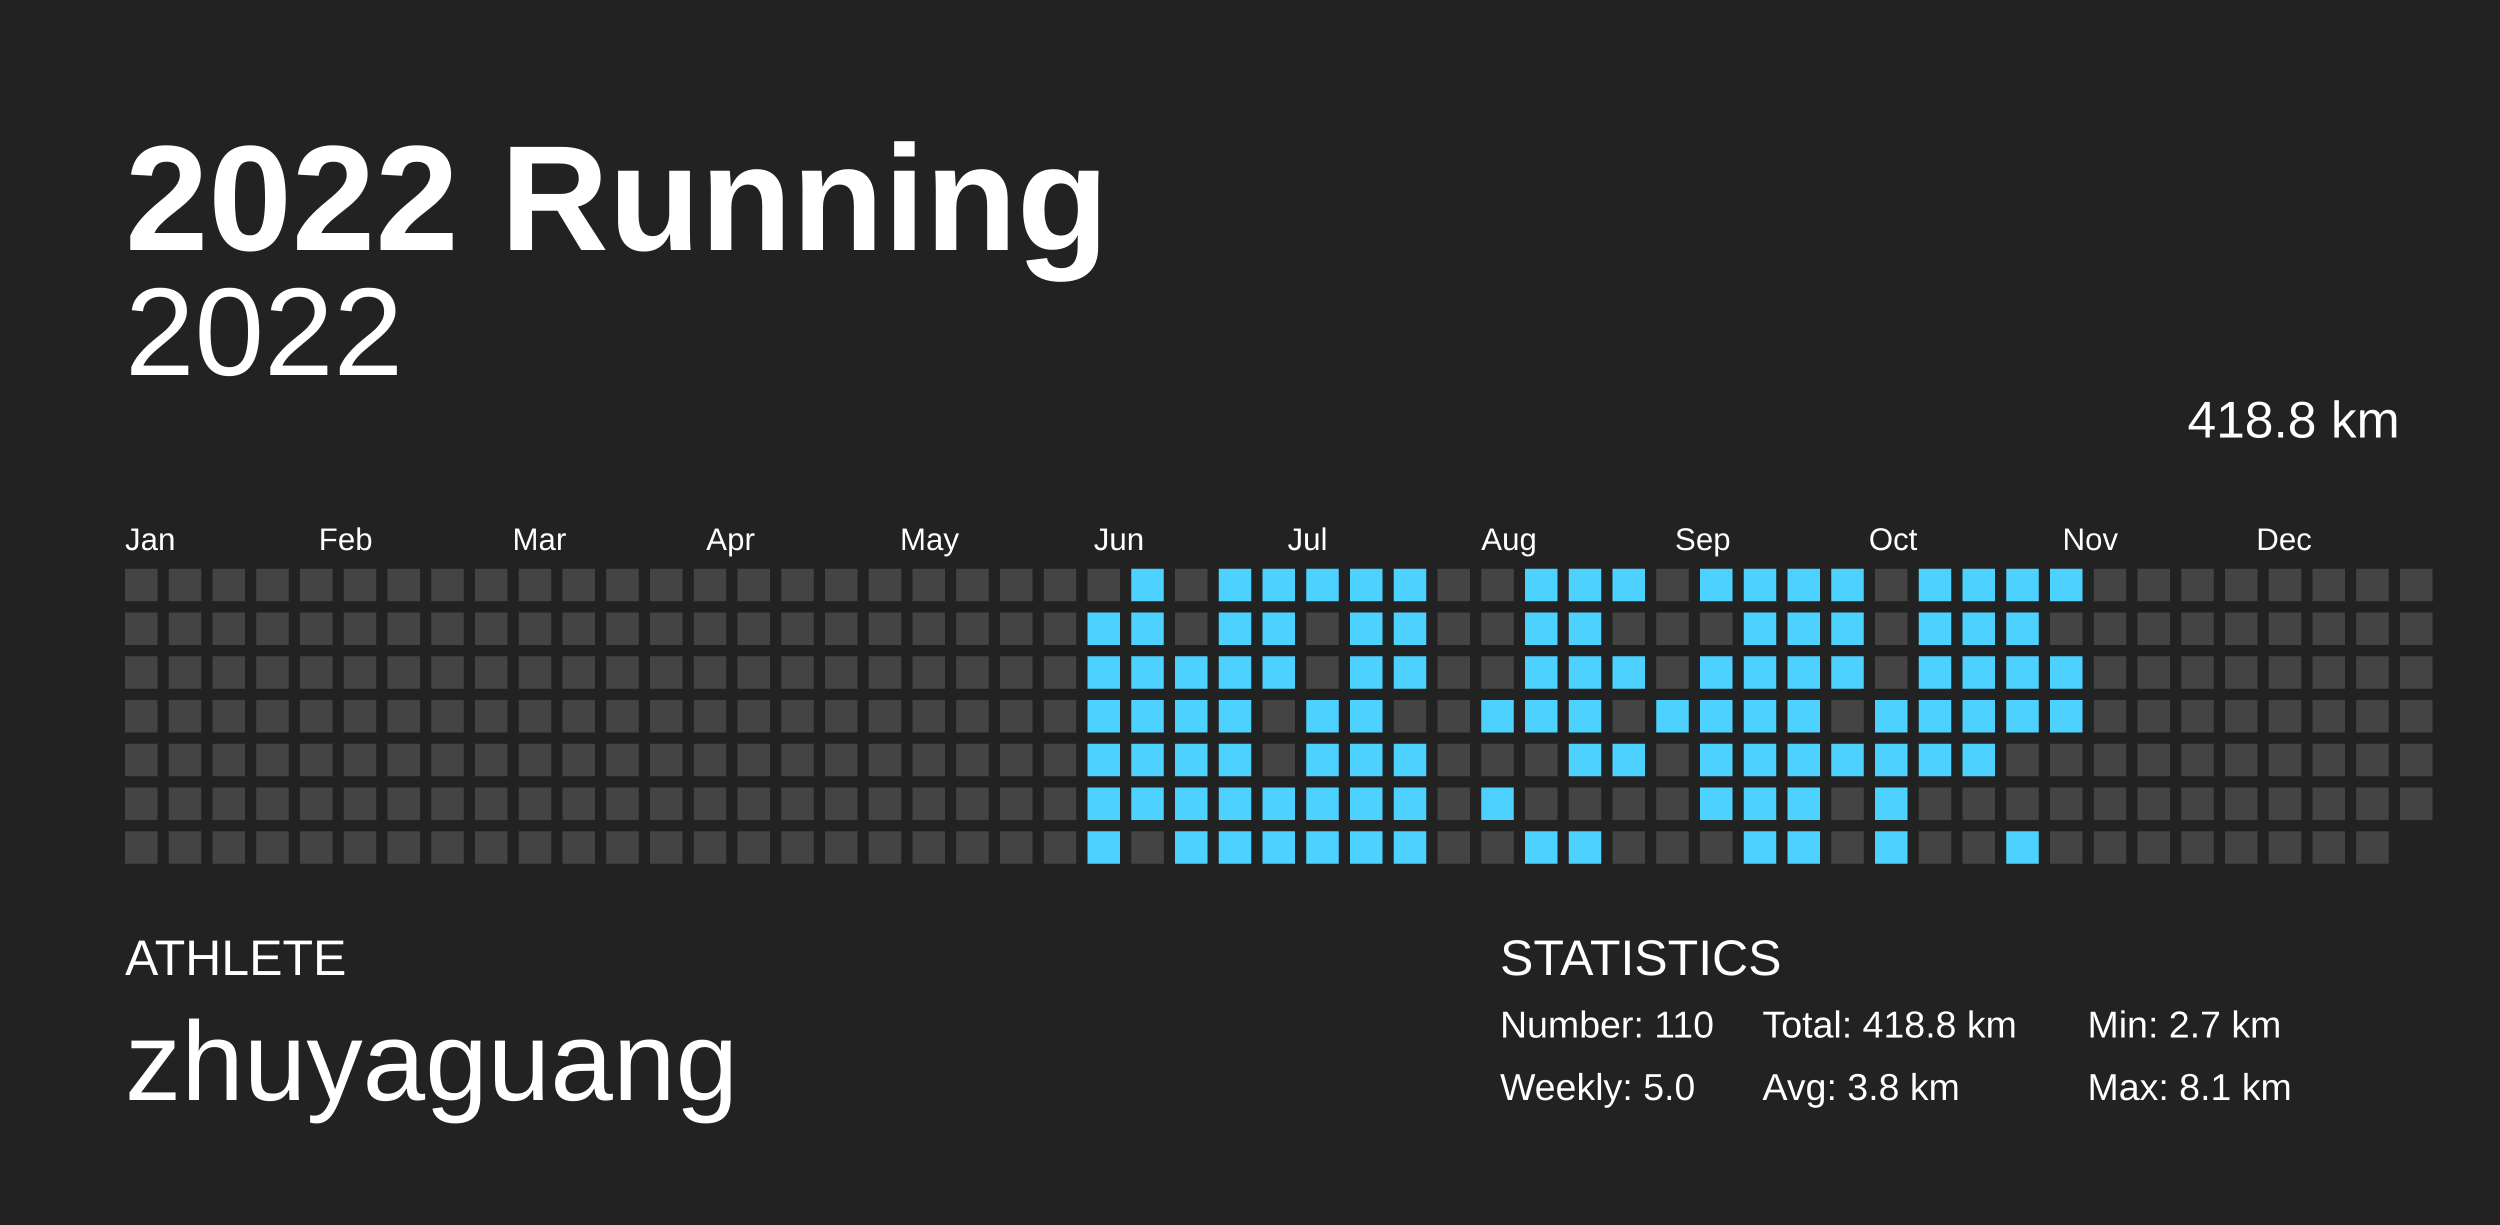
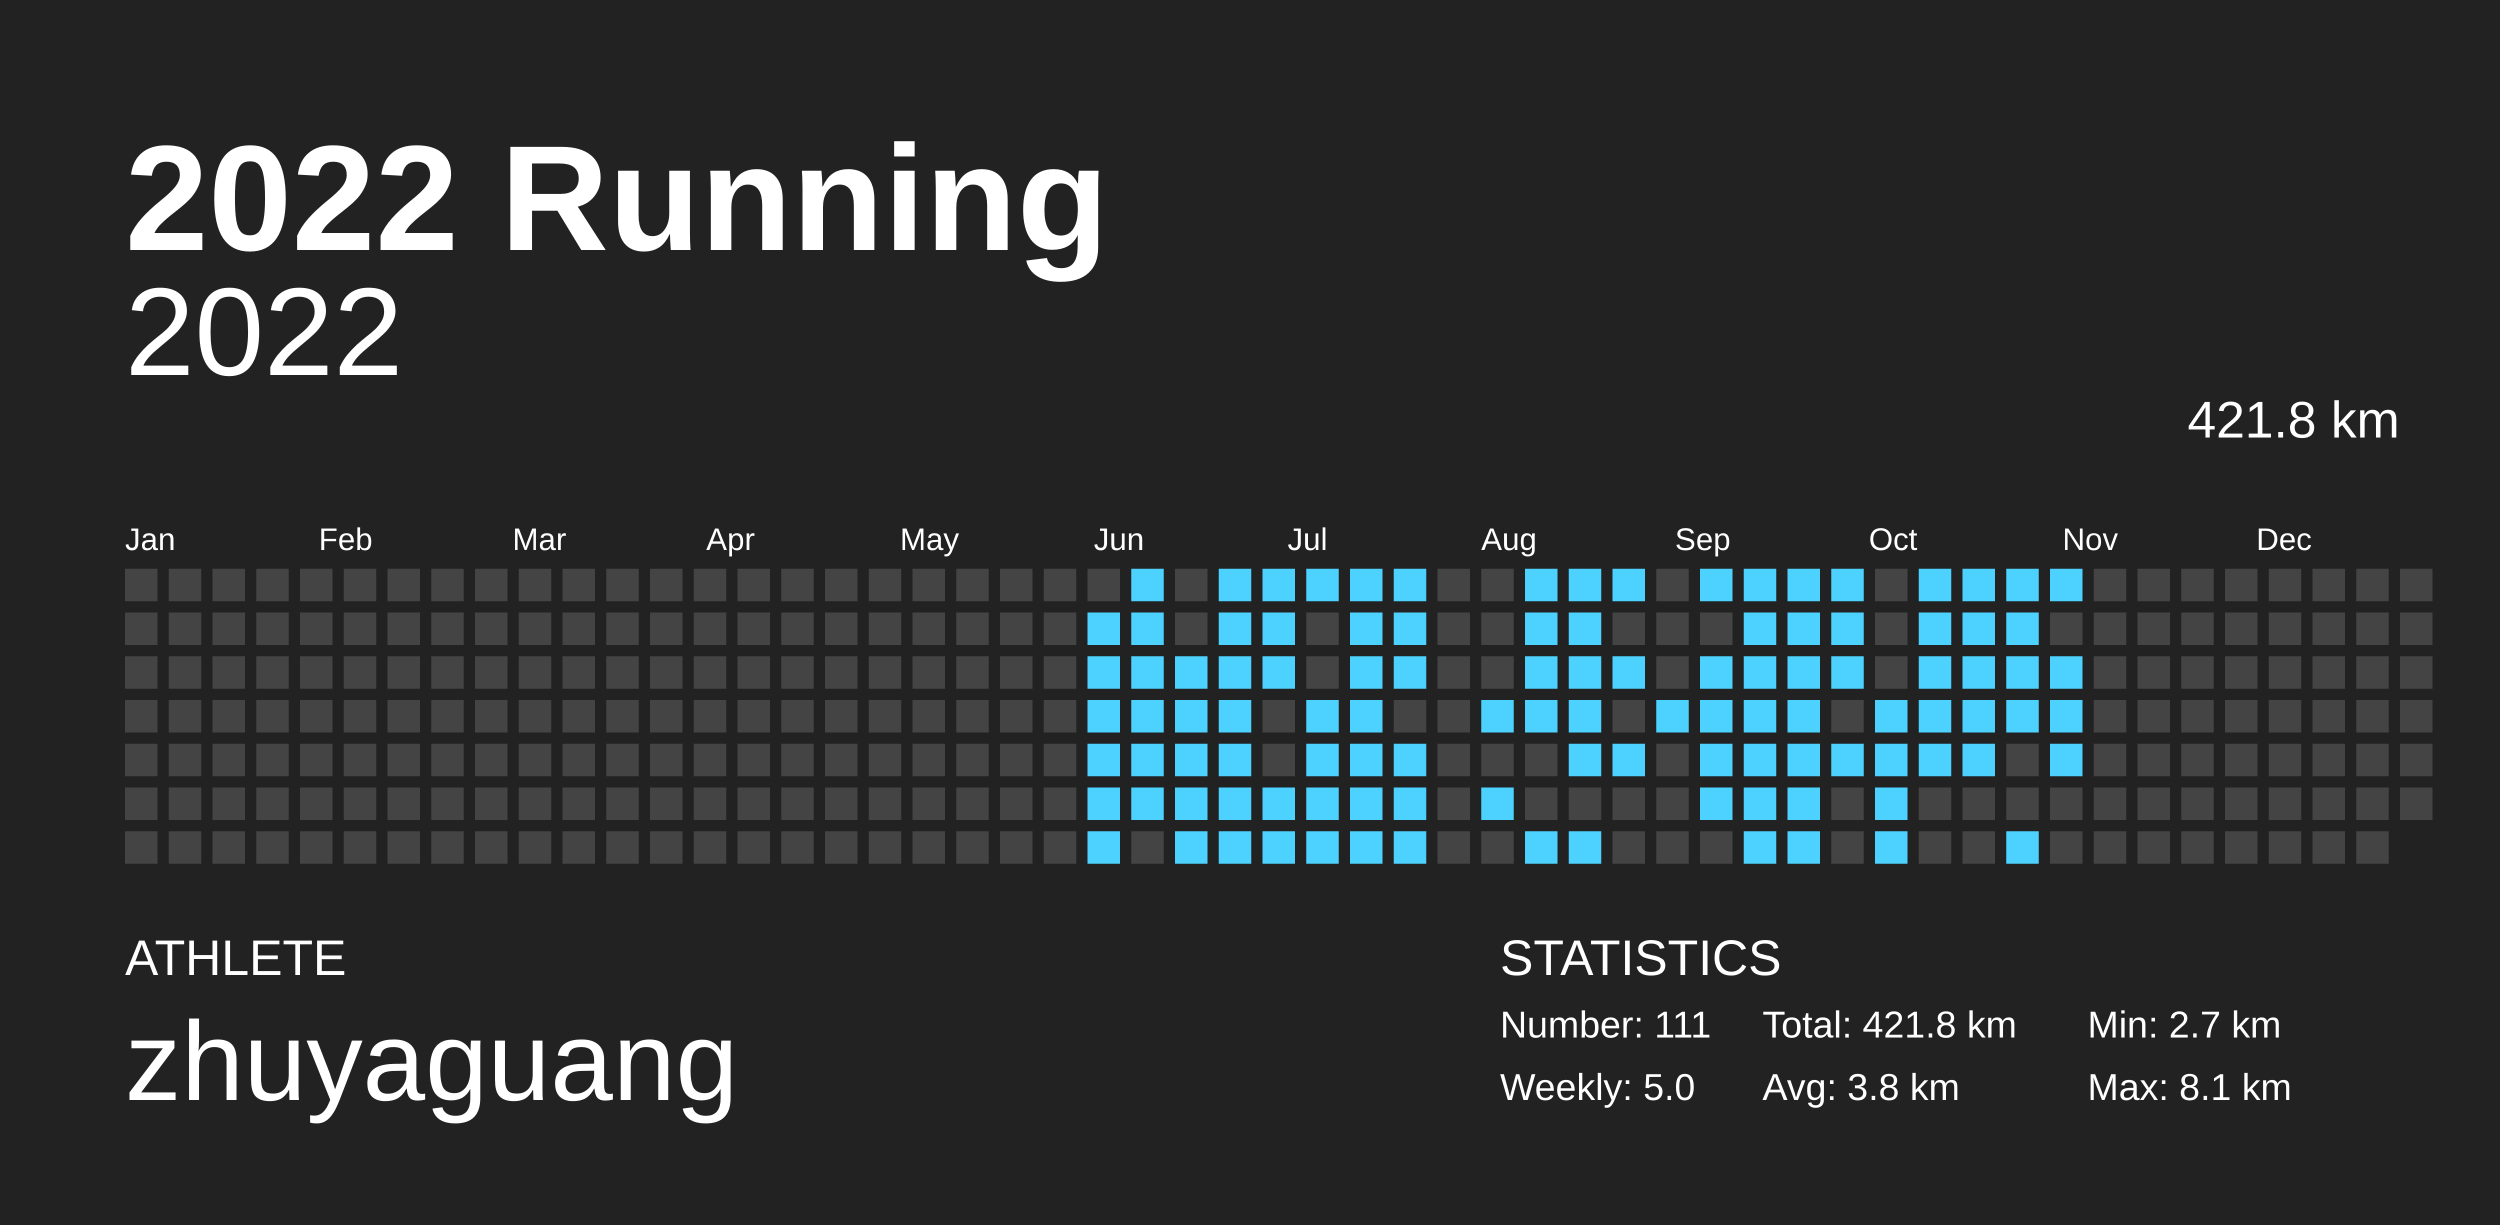
<svg xmlns="http://www.w3.org/2000/svg" baseProfile="full" height="98mm" version="1.1" viewBox="0,0,200,98" width="200mm">
  <defs />
  <rect fill="#222222" height="98" width="200" x="0" y="0" />
  <text fill="#FFFFFF" style="font-size:12px; font-family:Arial; font-weight:bold;" x="10" y="20">2022 Running</text>
  <text fill="#FFFFFF" style="font-size:4px; font-family:Arial" x="10" y="78">ATHLETE</text>
  <text fill="#FFFFFF" style="font-size:9px; font-family:Arial" x="10" y="88">zhuyaguang</text>
  <text fill="#FFFFFF" style="font-size:4px; font-family:Arial" x="120" y="78">STATISTICS</text>
-   <text fill="#FFFFFF" style="font-size:3px; font-family:Arial" x="120" y="83">Number: 110</text>
+   <text fill="#FFFFFF" style="font-size:3px; font-family:Arial" x="120" y="83">Number: 111</text>
  <text fill="#FFFFFF" style="font-size:3px; font-family:Arial" x="120" y="88">Weekly: 5.0</text>
-   <text fill="#FFFFFF" style="font-size:3px; font-family:Arial" x="141" y="83">Total: 418.8 km</text>
+   <text fill="#FFFFFF" style="font-size:3px; font-family:Arial" x="141" y="83">Total: 421.8 km</text>
  <text fill="#FFFFFF" style="font-size:3px; font-family:Arial" x="141" y="88">Avg: 3.8 km</text>
  <text fill="#FFFFFF" style="font-size:3px; font-family:Arial" x="167" y="83">Min: 2.7 km</text>
  <text fill="#FFFFFF" style="font-size:3px; font-family:Arial" x="167" y="88">Max: 8.1 km</text>
  <text alignment-baseline="hanging" fill="#FFFFFF" style="font-size:10.0px; font-family:Arial;" x="10" y="30">2022</text>
-   <text alignment-baseline="hanging" fill="#FFFFFF" style="font-size:4.125px; font-family:Arial;" x="175" y="35">418.8 km</text>
+   <text alignment-baseline="hanging" fill="#FFFFFF" style="font-size:4.125px; font-family:Arial;" x="175" y="35">421.8 km</text>
  <text fill="#FFFFFF" style="font-size:2.5px; font-family:Arial" x="10.0" y="44">Jan</text>
  <text fill="#FFFFFF" style="font-size:2.5px; font-family:Arial" x="25.5" y="44">Feb</text>
  <text fill="#FFFFFF" style="font-size:2.5px; font-family:Arial" x="41.0" y="44">Mar</text>
  <text fill="#FFFFFF" style="font-size:2.5px; font-family:Arial" x="56.5" y="44">Apr</text>
  <text fill="#FFFFFF" style="font-size:2.5px; font-family:Arial" x="72.0" y="44">May</text>
  <text fill="#FFFFFF" style="font-size:2.5px; font-family:Arial" x="87.5" y="44">Jun</text>
  <text fill="#FFFFFF" style="font-size:2.5px; font-family:Arial" x="103.0" y="44">Jul</text>
  <text fill="#FFFFFF" style="font-size:2.5px; font-family:Arial" x="118.5" y="44">Aug</text>
  <text fill="#FFFFFF" style="font-size:2.5px; font-family:Arial" x="134.0" y="44">Sep</text>
  <text fill="#FFFFFF" style="font-size:2.5px; font-family:Arial" x="149.5" y="44">Oct</text>
  <text fill="#FFFFFF" style="font-size:2.5px; font-family:Arial" x="165.0" y="44">Nov</text>
  <text fill="#FFFFFF" style="font-size:2.5px; font-family:Arial" x="180.5" y="44">Dec</text>
  <rect fill="#444444" height="2.6" width="2.6" x="10.0" y="45.5" />
  <rect fill="#444444" height="2.6" width="2.6" x="10.0" y="49.0" />
  <rect fill="#444444" height="2.6" width="2.6" x="10.0" y="52.5" />
  <rect fill="#444444" height="2.6" width="2.6" x="10.0" y="56.0" />
  <rect fill="#444444" height="2.6" width="2.6" x="10.0" y="59.5" />
  <rect fill="#444444" height="2.6" width="2.6" x="10.0" y="63.0" />
  <rect fill="#444444" height="2.6" width="2.6" x="10.0" y="66.5" />
  <rect fill="#444444" height="2.6" width="2.6" x="13.5" y="45.5" />
  <rect fill="#444444" height="2.6" width="2.6" x="13.5" y="49.0" />
  <rect fill="#444444" height="2.6" width="2.6" x="13.5" y="52.5" />
  <rect fill="#444444" height="2.6" width="2.6" x="13.5" y="56.0" />
  <rect fill="#444444" height="2.6" width="2.6" x="13.5" y="59.5" />
  <rect fill="#444444" height="2.6" width="2.6" x="13.5" y="63.0" />
  <rect fill="#444444" height="2.6" width="2.6" x="13.5" y="66.5" />
  <rect fill="#444444" height="2.6" width="2.6" x="17.0" y="45.5" />
  <rect fill="#444444" height="2.6" width="2.6" x="17.0" y="49.0" />
  <rect fill="#444444" height="2.6" width="2.6" x="17.0" y="52.5" />
  <rect fill="#444444" height="2.6" width="2.6" x="17.0" y="56.0" />
  <rect fill="#444444" height="2.6" width="2.6" x="17.0" y="59.5" />
  <rect fill="#444444" height="2.6" width="2.6" x="17.0" y="63.0" />
  <rect fill="#444444" height="2.6" width="2.6" x="17.0" y="66.5" />
  <rect fill="#444444" height="2.6" width="2.6" x="20.5" y="45.5" />
  <rect fill="#444444" height="2.6" width="2.6" x="20.5" y="49.0" />
  <rect fill="#444444" height="2.6" width="2.6" x="20.5" y="52.5" />
  <rect fill="#444444" height="2.6" width="2.6" x="20.5" y="56.0" />
  <rect fill="#444444" height="2.6" width="2.6" x="20.5" y="59.5" />
  <rect fill="#444444" height="2.6" width="2.6" x="20.5" y="63.0" />
  <rect fill="#444444" height="2.6" width="2.6" x="20.5" y="66.5" />
  <rect fill="#444444" height="2.6" width="2.6" x="24.0" y="45.5" />
  <rect fill="#444444" height="2.6" width="2.6" x="24.0" y="49.0" />
  <rect fill="#444444" height="2.6" width="2.6" x="24.0" y="52.5" />
  <rect fill="#444444" height="2.6" width="2.6" x="24.0" y="56.0" />
  <rect fill="#444444" height="2.6" width="2.6" x="24.0" y="59.5" />
  <rect fill="#444444" height="2.6" width="2.6" x="24.0" y="63.0" />
  <rect fill="#444444" height="2.6" width="2.6" x="24.0" y="66.5" />
  <rect fill="#444444" height="2.6" width="2.6" x="27.5" y="45.5" />
  <rect fill="#444444" height="2.6" width="2.6" x="27.5" y="49.0" />
  <rect fill="#444444" height="2.6" width="2.6" x="27.5" y="52.5" />
  <rect fill="#444444" height="2.6" width="2.6" x="27.5" y="56.0" />
  <rect fill="#444444" height="2.6" width="2.6" x="27.5" y="59.5" />
  <rect fill="#444444" height="2.6" width="2.6" x="27.5" y="63.0" />
  <rect fill="#444444" height="2.6" width="2.6" x="27.5" y="66.5" />
  <rect fill="#444444" height="2.6" width="2.6" x="31.0" y="45.5" />
  <rect fill="#444444" height="2.6" width="2.6" x="31.0" y="49.0" />
  <rect fill="#444444" height="2.6" width="2.6" x="31.0" y="52.5" />
  <rect fill="#444444" height="2.6" width="2.6" x="31.0" y="56.0" />
  <rect fill="#444444" height="2.6" width="2.6" x="31.0" y="59.5" />
  <rect fill="#444444" height="2.6" width="2.6" x="31.0" y="63.0" />
  <rect fill="#444444" height="2.6" width="2.6" x="31.0" y="66.5" />
  <rect fill="#444444" height="2.6" width="2.6" x="34.5" y="45.5" />
  <rect fill="#444444" height="2.6" width="2.6" x="34.5" y="49.0" />
  <rect fill="#444444" height="2.6" width="2.6" x="34.5" y="52.5" />
  <rect fill="#444444" height="2.6" width="2.6" x="34.5" y="56.0" />
  <rect fill="#444444" height="2.6" width="2.6" x="34.5" y="59.5" />
  <rect fill="#444444" height="2.6" width="2.6" x="34.5" y="63.0" />
  <rect fill="#444444" height="2.6" width="2.6" x="34.5" y="66.5" />
  <rect fill="#444444" height="2.6" width="2.6" x="38.0" y="45.5" />
  <rect fill="#444444" height="2.6" width="2.6" x="38.0" y="49.0" />
  <rect fill="#444444" height="2.6" width="2.6" x="38.0" y="52.5" />
  <rect fill="#444444" height="2.6" width="2.6" x="38.0" y="56.0" />
  <rect fill="#444444" height="2.6" width="2.6" x="38.0" y="59.5" />
  <rect fill="#444444" height="2.6" width="2.6" x="38.0" y="63.0" />
  <rect fill="#444444" height="2.6" width="2.6" x="38.0" y="66.5" />
  <rect fill="#444444" height="2.6" width="2.6" x="41.5" y="45.5" />
  <rect fill="#444444" height="2.6" width="2.6" x="41.5" y="49.0" />
  <rect fill="#444444" height="2.6" width="2.6" x="41.5" y="52.5" />
  <rect fill="#444444" height="2.6" width="2.6" x="41.5" y="56.0" />
  <rect fill="#444444" height="2.6" width="2.6" x="41.5" y="59.5" />
  <rect fill="#444444" height="2.6" width="2.6" x="41.5" y="63.0" />
  <rect fill="#444444" height="2.6" width="2.6" x="41.5" y="66.5" />
  <rect fill="#444444" height="2.6" width="2.6" x="45.0" y="45.5" />
  <rect fill="#444444" height="2.6" width="2.6" x="45.0" y="49.0" />
  <rect fill="#444444" height="2.6" width="2.6" x="45.0" y="52.5" />
  <rect fill="#444444" height="2.6" width="2.6" x="45.0" y="56.0" />
  <rect fill="#444444" height="2.6" width="2.6" x="45.0" y="59.5" />
  <rect fill="#444444" height="2.6" width="2.6" x="45.0" y="63.0" />
  <rect fill="#444444" height="2.6" width="2.6" x="45.0" y="66.5" />
  <rect fill="#444444" height="2.6" width="2.6" x="48.5" y="45.5" />
  <rect fill="#444444" height="2.6" width="2.6" x="48.5" y="49.0" />
  <rect fill="#444444" height="2.6" width="2.6" x="48.5" y="52.5" />
  <rect fill="#444444" height="2.6" width="2.6" x="48.5" y="56.0" />
  <rect fill="#444444" height="2.6" width="2.6" x="48.5" y="59.5" />
  <rect fill="#444444" height="2.6" width="2.6" x="48.5" y="63.0" />
  <rect fill="#444444" height="2.6" width="2.6" x="48.5" y="66.5" />
  <rect fill="#444444" height="2.6" width="2.6" x="52.0" y="45.5" />
  <rect fill="#444444" height="2.6" width="2.6" x="52.0" y="49.0" />
  <rect fill="#444444" height="2.6" width="2.6" x="52.0" y="52.5" />
  <rect fill="#444444" height="2.6" width="2.6" x="52.0" y="56.0" />
  <rect fill="#444444" height="2.6" width="2.6" x="52.0" y="59.5" />
  <rect fill="#444444" height="2.6" width="2.6" x="52.0" y="63.0" />
  <rect fill="#444444" height="2.6" width="2.6" x="52.0" y="66.5" />
  <rect fill="#444444" height="2.6" width="2.6" x="55.5" y="45.5" />
  <rect fill="#444444" height="2.6" width="2.6" x="55.5" y="49.0" />
  <rect fill="#444444" height="2.6" width="2.6" x="55.5" y="52.5" />
  <rect fill="#444444" height="2.6" width="2.6" x="55.5" y="56.0" />
  <rect fill="#444444" height="2.6" width="2.6" x="55.5" y="59.5" />
  <rect fill="#444444" height="2.6" width="2.6" x="55.5" y="63.0" />
  <rect fill="#444444" height="2.6" width="2.6" x="55.5" y="66.5" />
  <rect fill="#444444" height="2.6" width="2.6" x="59.0" y="45.5" />
  <rect fill="#444444" height="2.6" width="2.6" x="59.0" y="49.0" />
  <rect fill="#444444" height="2.6" width="2.6" x="59.0" y="52.5" />
  <rect fill="#444444" height="2.6" width="2.6" x="59.0" y="56.0" />
  <rect fill="#444444" height="2.6" width="2.6" x="59.0" y="59.5" />
  <rect fill="#444444" height="2.6" width="2.6" x="59.0" y="63.0" />
  <rect fill="#444444" height="2.6" width="2.6" x="59.0" y="66.5" />
  <rect fill="#444444" height="2.6" width="2.6" x="62.5" y="45.5" />
  <rect fill="#444444" height="2.6" width="2.6" x="62.5" y="49.0" />
  <rect fill="#444444" height="2.6" width="2.6" x="62.5" y="52.5" />
  <rect fill="#444444" height="2.6" width="2.6" x="62.5" y="56.0" />
  <rect fill="#444444" height="2.6" width="2.6" x="62.5" y="59.5" />
  <rect fill="#444444" height="2.6" width="2.6" x="62.5" y="63.0" />
  <rect fill="#444444" height="2.6" width="2.6" x="62.5" y="66.5" />
  <rect fill="#444444" height="2.6" width="2.6" x="66.0" y="45.5" />
  <rect fill="#444444" height="2.6" width="2.6" x="66.0" y="49.0" />
  <rect fill="#444444" height="2.6" width="2.6" x="66.0" y="52.5" />
  <rect fill="#444444" height="2.6" width="2.6" x="66.0" y="56.0" />
  <rect fill="#444444" height="2.6" width="2.6" x="66.0" y="59.5" />
  <rect fill="#444444" height="2.6" width="2.6" x="66.0" y="63.0" />
  <rect fill="#444444" height="2.6" width="2.6" x="66.0" y="66.5" />
  <rect fill="#444444" height="2.6" width="2.6" x="69.5" y="45.5" />
  <rect fill="#444444" height="2.6" width="2.6" x="69.5" y="49.0" />
  <rect fill="#444444" height="2.6" width="2.6" x="69.5" y="52.5" />
  <rect fill="#444444" height="2.6" width="2.6" x="69.5" y="56.0" />
  <rect fill="#444444" height="2.6" width="2.6" x="69.5" y="59.5" />
  <rect fill="#444444" height="2.6" width="2.6" x="69.5" y="63.0" />
  <rect fill="#444444" height="2.6" width="2.6" x="69.5" y="66.5" />
  <rect fill="#444444" height="2.6" width="2.6" x="73.0" y="45.5" />
  <rect fill="#444444" height="2.6" width="2.6" x="73.0" y="49.0" />
  <rect fill="#444444" height="2.6" width="2.6" x="73.0" y="52.5" />
  <rect fill="#444444" height="2.6" width="2.6" x="73.0" y="56.0" />
  <rect fill="#444444" height="2.6" width="2.6" x="73.0" y="59.5" />
  <rect fill="#444444" height="2.6" width="2.6" x="73.0" y="63.0" />
  <rect fill="#444444" height="2.6" width="2.6" x="73.0" y="66.5" />
  <rect fill="#444444" height="2.6" width="2.6" x="76.5" y="45.5" />
  <rect fill="#444444" height="2.6" width="2.6" x="76.5" y="49.0" />
  <rect fill="#444444" height="2.6" width="2.6" x="76.5" y="52.5" />
  <rect fill="#444444" height="2.6" width="2.6" x="76.5" y="56.0" />
  <rect fill="#444444" height="2.6" width="2.6" x="76.5" y="59.5" />
  <rect fill="#444444" height="2.6" width="2.6" x="76.5" y="63.0" />
  <rect fill="#444444" height="2.6" width="2.6" x="76.5" y="66.5" />
  <rect fill="#444444" height="2.6" width="2.6" x="80.0" y="45.5" />
  <rect fill="#444444" height="2.6" width="2.6" x="80.0" y="49.0" />
  <rect fill="#444444" height="2.6" width="2.6" x="80.0" y="52.5" />
  <rect fill="#444444" height="2.6" width="2.6" x="80.0" y="56.0" />
  <rect fill="#444444" height="2.6" width="2.6" x="80.0" y="59.5" />
  <rect fill="#444444" height="2.6" width="2.6" x="80.0" y="63.0" />
  <rect fill="#444444" height="2.6" width="2.6" x="80.0" y="66.5" />
  <rect fill="#444444" height="2.6" width="2.6" x="83.5" y="45.5" />
  <rect fill="#444444" height="2.6" width="2.6" x="83.5" y="49.0" />
  <rect fill="#444444" height="2.6" width="2.6" x="83.5" y="52.5" />
  <rect fill="#444444" height="2.6" width="2.6" x="83.5" y="56.0" />
  <rect fill="#444444" height="2.6" width="2.6" x="83.5" y="59.5" />
  <rect fill="#444444" height="2.6" width="2.6" x="83.5" y="63.0" />
  <rect fill="#444444" height="2.6" width="2.6" x="83.5" y="66.5" />
  <rect fill="#444444" height="2.6" width="2.6" x="87.0" y="45.5" />
  <rect fill="#4dd2ff" height="2.6" width="2.6" x="87.0" y="49.0" />
  <rect fill="#4dd2ff" height="2.6" width="2.6" x="87.0" y="52.5" />
  <rect fill="#4dd2ff" height="2.6" width="2.6" x="87.0" y="56.0" />
  <rect fill="#4dd2ff" height="2.6" width="2.6" x="87.0" y="59.5" />
  <rect fill="#4dd2ff" height="2.6" width="2.6" x="87.0" y="63.0" />
  <rect fill="#4dd2ff" height="2.6" width="2.6" x="87.0" y="66.5" />
  <rect fill="#4dd2ff" height="2.6" width="2.6" x="90.5" y="45.5" />
  <rect fill="#4dd2ff" height="2.6" width="2.6" x="90.5" y="49.0" />
  <rect fill="#4dd2ff" height="2.6" width="2.6" x="90.5" y="52.5" />
  <rect fill="#4dd2ff" height="2.6" width="2.6" x="90.5" y="56.0" />
  <rect fill="#4dd2ff" height="2.6" width="2.6" x="90.5" y="59.5" />
  <rect fill="#4dd2ff" height="2.6" width="2.6" x="90.5" y="63.0" />
  <rect fill="#444444" height="2.6" width="2.6" x="90.5" y="66.5" />
  <rect fill="#444444" height="2.6" width="2.6" x="94.0" y="45.5" />
  <rect fill="#444444" height="2.6" width="2.6" x="94.0" y="49.0" />
  <rect fill="#4dd2ff" height="2.6" width="2.6" x="94.0" y="52.5" />
  <rect fill="#4dd2ff" height="2.6" width="2.6" x="94.0" y="56.0" />
  <rect fill="#4dd2ff" height="2.6" width="2.6" x="94.0" y="59.5" />
  <rect fill="#4dd2ff" height="2.6" width="2.6" x="94.0" y="63.0" />
  <rect fill="#4dd2ff" height="2.6" width="2.6" x="94.0" y="66.5" />
  <rect fill="#4dd2ff" height="2.6" width="2.6" x="97.5" y="45.5" />
  <rect fill="#4dd2ff" height="2.6" width="2.6" x="97.5" y="49.0" />
  <rect fill="#4dd2ff" height="2.6" width="2.6" x="97.5" y="52.5" />
  <rect fill="#4dd2ff" height="2.6" width="2.6" x="97.5" y="56.0" />
  <rect fill="#4dd2ff" height="2.6" width="2.6" x="97.5" y="59.5" />
  <rect fill="#4dd2ff" height="2.6" width="2.6" x="97.5" y="63.0" />
  <rect fill="#4dd2ff" height="2.6" width="2.6" x="97.5" y="66.5" />
  <rect fill="#4dd2ff" height="2.6" width="2.6" x="101.0" y="45.5" />
  <rect fill="#4dd2ff" height="2.6" width="2.6" x="101.0" y="49.0" />
  <rect fill="#4dd2ff" height="2.6" width="2.6" x="101.0" y="52.5" />
  <rect fill="#444444" height="2.6" width="2.6" x="101.0" y="56.0" />
  <rect fill="#444444" height="2.6" width="2.6" x="101.0" y="59.5" />
  <rect fill="#4dd2ff" height="2.6" width="2.6" x="101.0" y="63.0" />
  <rect fill="#4dd2ff" height="2.6" width="2.6" x="101.0" y="66.5" />
  <rect fill="#4dd2ff" height="2.6" width="2.6" x="104.5" y="45.5" />
  <rect fill="#444444" height="2.6" width="2.6" x="104.5" y="49.0" />
  <rect fill="#444444" height="2.6" width="2.6" x="104.5" y="52.5" />
  <rect fill="#4dd2ff" height="2.6" width="2.6" x="104.5" y="56.0" />
  <rect fill="#4dd2ff" height="2.6" width="2.6" x="104.5" y="59.5" />
  <rect fill="#4dd2ff" height="2.6" width="2.6" x="104.5" y="63.0" />
  <rect fill="#4dd2ff" height="2.6" width="2.6" x="104.5" y="66.5" />
  <rect fill="#4dd2ff" height="2.6" width="2.6" x="108.0" y="45.5" />
  <rect fill="#4dd2ff" height="2.6" width="2.6" x="108.0" y="49.0" />
  <rect fill="#4dd2ff" height="2.6" width="2.6" x="108.0" y="52.5" />
  <rect fill="#4dd2ff" height="2.6" width="2.6" x="108.0" y="56.0" />
  <rect fill="#4dd2ff" height="2.6" width="2.6" x="108.0" y="59.5" />
  <rect fill="#4dd2ff" height="2.6" width="2.6" x="108.0" y="63.0" />
  <rect fill="#4dd2ff" height="2.6" width="2.6" x="108.0" y="66.5" />
  <rect fill="#4dd2ff" height="2.6" width="2.6" x="111.5" y="45.5" />
  <rect fill="#4dd2ff" height="2.6" width="2.6" x="111.5" y="49.0" />
  <rect fill="#4dd2ff" height="2.6" width="2.6" x="111.5" y="52.5" />
  <rect fill="#444444" height="2.6" width="2.6" x="111.5" y="56.0" />
  <rect fill="#4dd2ff" height="2.6" width="2.6" x="111.5" y="59.5" />
  <rect fill="#4dd2ff" height="2.6" width="2.6" x="111.5" y="63.0" />
  <rect fill="#4dd2ff" height="2.6" width="2.6" x="111.5" y="66.5" />
  <rect fill="#444444" height="2.6" width="2.6" x="115.0" y="45.5" />
  <rect fill="#444444" height="2.6" width="2.6" x="115.0" y="49.0" />
  <rect fill="#444444" height="2.6" width="2.6" x="115.0" y="52.5" />
  <rect fill="#444444" height="2.6" width="2.6" x="115.0" y="56.0" />
  <rect fill="#444444" height="2.6" width="2.6" x="115.0" y="59.5" />
  <rect fill="#444444" height="2.6" width="2.6" x="115.0" y="63.0" />
  <rect fill="#444444" height="2.6" width="2.6" x="115.0" y="66.5" />
  <rect fill="#444444" height="2.6" width="2.6" x="118.5" y="45.5" />
  <rect fill="#444444" height="2.6" width="2.6" x="118.5" y="49.0" />
  <rect fill="#444444" height="2.6" width="2.6" x="118.5" y="52.5" />
  <rect fill="#4dd2ff" height="2.6" width="2.6" x="118.5" y="56.0" />
  <rect fill="#444444" height="2.6" width="2.6" x="118.5" y="59.5" />
  <rect fill="#4dd2ff" height="2.6" width="2.6" x="118.5" y="63.0" />
  <rect fill="#444444" height="2.6" width="2.6" x="118.5" y="66.5" />
  <rect fill="#4dd2ff" height="2.6" width="2.6" x="122.0" y="45.5" />
  <rect fill="#4dd2ff" height="2.6" width="2.6" x="122.0" y="49.0" />
  <rect fill="#4dd2ff" height="2.6" width="2.6" x="122.0" y="52.5" />
  <rect fill="#4dd2ff" height="2.6" width="2.6" x="122.0" y="56.0" />
  <rect fill="#444444" height="2.6" width="2.6" x="122.0" y="59.5" />
  <rect fill="#444444" height="2.6" width="2.6" x="122.0" y="63.0" />
  <rect fill="#4dd2ff" height="2.6" width="2.6" x="122.0" y="66.5" />
  <rect fill="#4dd2ff" height="2.6" width="2.6" x="125.5" y="45.5" />
  <rect fill="#4dd2ff" height="2.6" width="2.6" x="125.5" y="49.0" />
  <rect fill="#4dd2ff" height="2.6" width="2.6" x="125.5" y="52.5" />
  <rect fill="#4dd2ff" height="2.6" width="2.6" x="125.5" y="56.0" />
  <rect fill="#4dd2ff" height="2.6" width="2.6" x="125.5" y="59.5" />
  <rect fill="#444444" height="2.6" width="2.6" x="125.5" y="63.0" />
  <rect fill="#4dd2ff" height="2.6" width="2.6" x="125.5" y="66.5" />
  <rect fill="#4dd2ff" height="2.6" width="2.6" x="129.0" y="45.5" />
  <rect fill="#444444" height="2.6" width="2.6" x="129.0" y="49.0" />
  <rect fill="#4dd2ff" height="2.6" width="2.6" x="129.0" y="52.5" />
  <rect fill="#444444" height="2.6" width="2.6" x="129.0" y="56.0" />
  <rect fill="#4dd2ff" height="2.6" width="2.6" x="129.0" y="59.5" />
  <rect fill="#444444" height="2.6" width="2.6" x="129.0" y="63.0" />
  <rect fill="#444444" height="2.6" width="2.6" x="129.0" y="66.5" />
  <rect fill="#444444" height="2.6" width="2.6" x="132.5" y="45.5" />
  <rect fill="#444444" height="2.6" width="2.6" x="132.5" y="49.0" />
  <rect fill="#444444" height="2.6" width="2.6" x="132.5" y="52.5" />
  <rect fill="#4dd2ff" height="2.6" width="2.6" x="132.5" y="56.0" />
  <rect fill="#444444" height="2.6" width="2.6" x="132.5" y="59.5" />
  <rect fill="#444444" height="2.6" width="2.6" x="132.5" y="63.0" />
  <rect fill="#444444" height="2.6" width="2.6" x="132.5" y="66.5" />
  <rect fill="#4dd2ff" height="2.6" width="2.6" x="136.0" y="45.5" />
  <rect fill="#444444" height="2.6" width="2.6" x="136.0" y="49.0" />
  <rect fill="#4dd2ff" height="2.6" width="2.6" x="136.0" y="52.5" />
  <rect fill="#4dd2ff" height="2.6" width="2.6" x="136.0" y="56.0" />
  <rect fill="#4dd2ff" height="2.6" width="2.6" x="136.0" y="59.5" />
  <rect fill="#4dd2ff" height="2.6" width="2.6" x="136.0" y="63.0" />
  <rect fill="#444444" height="2.6" width="2.6" x="136.0" y="66.5" />
  <rect fill="#4dd2ff" height="2.6" width="2.6" x="139.5" y="45.5" />
  <rect fill="#4dd2ff" height="2.6" width="2.6" x="139.5" y="49.0" />
  <rect fill="#4dd2ff" height="2.6" width="2.6" x="139.5" y="52.5" />
  <rect fill="#4dd2ff" height="2.6" width="2.6" x="139.5" y="56.0" />
  <rect fill="#4dd2ff" height="2.6" width="2.6" x="139.5" y="59.5" />
  <rect fill="#4dd2ff" height="2.6" width="2.6" x="139.5" y="63.0" />
  <rect fill="#4dd2ff" height="2.6" width="2.6" x="139.5" y="66.5" />
  <rect fill="#4dd2ff" height="2.6" width="2.6" x="143.0" y="45.5" />
  <rect fill="#4dd2ff" height="2.6" width="2.6" x="143.0" y="49.0" />
  <rect fill="#4dd2ff" height="2.6" width="2.6" x="143.0" y="52.5" />
  <rect fill="#4dd2ff" height="2.6" width="2.6" x="143.0" y="56.0" />
  <rect fill="#4dd2ff" height="2.6" width="2.6" x="143.0" y="59.5" />
  <rect fill="#4dd2ff" height="2.6" width="2.6" x="143.0" y="63.0" />
  <rect fill="#4dd2ff" height="2.6" width="2.6" x="143.0" y="66.5" />
  <rect fill="#4dd2ff" height="2.6" width="2.6" x="146.5" y="45.5" />
  <rect fill="#4dd2ff" height="2.6" width="2.6" x="146.5" y="49.0" />
  <rect fill="#4dd2ff" height="2.6" width="2.6" x="146.5" y="52.5" />
  <rect fill="#444444" height="2.6" width="2.6" x="146.5" y="56.0" />
  <rect fill="#4dd2ff" height="2.6" width="2.6" x="146.5" y="59.5" />
  <rect fill="#444444" height="2.6" width="2.6" x="146.5" y="63.0" />
  <rect fill="#444444" height="2.6" width="2.6" x="146.5" y="66.5" />
  <rect fill="#444444" height="2.6" width="2.6" x="150.0" y="45.5" />
  <rect fill="#444444" height="2.6" width="2.6" x="150.0" y="49.0" />
  <rect fill="#444444" height="2.6" width="2.6" x="150.0" y="52.5" />
  <rect fill="#4dd2ff" height="2.6" width="2.6" x="150.0" y="56.0" />
  <rect fill="#4dd2ff" height="2.6" width="2.6" x="150.0" y="59.5" />
  <rect fill="#4dd2ff" height="2.6" width="2.6" x="150.0" y="63.0" />
  <rect fill="#4dd2ff" height="2.6" width="2.6" x="150.0" y="66.5" />
  <rect fill="#4dd2ff" height="2.6" width="2.6" x="153.5" y="45.5" />
  <rect fill="#4dd2ff" height="2.6" width="2.6" x="153.5" y="49.0" />
  <rect fill="#4dd2ff" height="2.6" width="2.6" x="153.5" y="52.5" />
  <rect fill="#4dd2ff" height="2.6" width="2.6" x="153.5" y="56.0" />
  <rect fill="#4dd2ff" height="2.6" width="2.6" x="153.5" y="59.5" />
  <rect fill="#444444" height="2.6" width="2.6" x="153.5" y="63.0" />
  <rect fill="#444444" height="2.6" width="2.6" x="153.5" y="66.5" />
  <rect fill="#4dd2ff" height="2.6" width="2.6" x="157.0" y="45.5" />
  <rect fill="#4dd2ff" height="2.6" width="2.6" x="157.0" y="49.0" />
  <rect fill="#4dd2ff" height="2.6" width="2.6" x="157.0" y="52.5" />
  <rect fill="#4dd2ff" height="2.6" width="2.6" x="157.0" y="56.0" />
  <rect fill="#4dd2ff" height="2.6" width="2.6" x="157.0" y="59.5" />
  <rect fill="#444444" height="2.6" width="2.6" x="157.0" y="63.0" />
  <rect fill="#444444" height="2.6" width="2.6" x="157.0" y="66.5" />
  <rect fill="#4dd2ff" height="2.6" width="2.6" x="160.5" y="45.5" />
  <rect fill="#4dd2ff" height="2.6" width="2.6" x="160.5" y="49.0" />
  <rect fill="#4dd2ff" height="2.6" width="2.6" x="160.5" y="52.5" />
  <rect fill="#4dd2ff" height="2.6" width="2.6" x="160.5" y="56.0" />
  <rect fill="#444444" height="2.6" width="2.6" x="160.5" y="59.5" />
  <rect fill="#444444" height="2.6" width="2.6" x="160.5" y="63.0" />
  <rect fill="#4dd2ff" height="2.6" width="2.6" x="160.5" y="66.5" />
  <rect fill="#4dd2ff" height="2.6" width="2.6" x="164.0" y="45.5" />
  <rect fill="#444444" height="2.6" width="2.6" x="164.0" y="49.0" />
  <rect fill="#4dd2ff" height="2.6" width="2.6" x="164.0" y="52.5" />
  <rect fill="#4dd2ff" height="2.6" width="2.6" x="164.0" y="56.0" />
-   <rect fill="#444444" height="2.6" width="2.6" x="164.0" y="59.5" />
+   <rect fill="#4dd2ff" height="2.6" width="2.6" x="164.0" y="59.5" />
  <rect fill="#444444" height="2.6" width="2.6" x="164.0" y="63.0" />
  <rect fill="#444444" height="2.6" width="2.6" x="164.0" y="66.5" />
  <rect fill="#444444" height="2.6" width="2.6" x="167.5" y="45.5" />
  <rect fill="#444444" height="2.6" width="2.6" x="167.5" y="49.0" />
  <rect fill="#444444" height="2.6" width="2.6" x="167.5" y="52.5" />
  <rect fill="#444444" height="2.6" width="2.6" x="167.5" y="56.0" />
  <rect fill="#444444" height="2.6" width="2.6" x="167.5" y="59.5" />
  <rect fill="#444444" height="2.6" width="2.6" x="167.5" y="63.0" />
  <rect fill="#444444" height="2.6" width="2.6" x="167.5" y="66.5" />
  <rect fill="#444444" height="2.6" width="2.6" x="171.0" y="45.5" />
  <rect fill="#444444" height="2.6" width="2.6" x="171.0" y="49.0" />
  <rect fill="#444444" height="2.6" width="2.6" x="171.0" y="52.5" />
  <rect fill="#444444" height="2.6" width="2.6" x="171.0" y="56.0" />
  <rect fill="#444444" height="2.6" width="2.6" x="171.0" y="59.5" />
  <rect fill="#444444" height="2.6" width="2.6" x="171.0" y="63.0" />
  <rect fill="#444444" height="2.6" width="2.6" x="171.0" y="66.5" />
  <rect fill="#444444" height="2.6" width="2.6" x="174.5" y="45.5" />
  <rect fill="#444444" height="2.6" width="2.6" x="174.5" y="49.0" />
  <rect fill="#444444" height="2.6" width="2.6" x="174.5" y="52.5" />
  <rect fill="#444444" height="2.6" width="2.6" x="174.5" y="56.0" />
  <rect fill="#444444" height="2.6" width="2.6" x="174.5" y="59.5" />
  <rect fill="#444444" height="2.6" width="2.6" x="174.5" y="63.0" />
  <rect fill="#444444" height="2.6" width="2.6" x="174.5" y="66.5" />
  <rect fill="#444444" height="2.6" width="2.6" x="178.0" y="45.5" />
  <rect fill="#444444" height="2.6" width="2.6" x="178.0" y="49.0" />
  <rect fill="#444444" height="2.6" width="2.6" x="178.0" y="52.5" />
  <rect fill="#444444" height="2.6" width="2.6" x="178.0" y="56.0" />
  <rect fill="#444444" height="2.6" width="2.6" x="178.0" y="59.5" />
  <rect fill="#444444" height="2.6" width="2.6" x="178.0" y="63.0" />
  <rect fill="#444444" height="2.6" width="2.6" x="178.0" y="66.5" />
  <rect fill="#444444" height="2.6" width="2.6" x="181.5" y="45.5" />
  <rect fill="#444444" height="2.6" width="2.6" x="181.5" y="49.0" />
  <rect fill="#444444" height="2.6" width="2.6" x="181.5" y="52.5" />
  <rect fill="#444444" height="2.6" width="2.6" x="181.5" y="56.0" />
  <rect fill="#444444" height="2.6" width="2.6" x="181.5" y="59.5" />
  <rect fill="#444444" height="2.6" width="2.6" x="181.5" y="63.0" />
  <rect fill="#444444" height="2.6" width="2.6" x="181.5" y="66.5" />
  <rect fill="#444444" height="2.6" width="2.6" x="185.0" y="45.5" />
  <rect fill="#444444" height="2.6" width="2.6" x="185.0" y="49.0" />
  <rect fill="#444444" height="2.6" width="2.6" x="185.0" y="52.5" />
  <rect fill="#444444" height="2.6" width="2.6" x="185.0" y="56.0" />
  <rect fill="#444444" height="2.6" width="2.6" x="185.0" y="59.5" />
  <rect fill="#444444" height="2.6" width="2.6" x="185.0" y="63.0" />
  <rect fill="#444444" height="2.6" width="2.6" x="185.0" y="66.5" />
  <rect fill="#444444" height="2.6" width="2.6" x="188.5" y="45.5" />
  <rect fill="#444444" height="2.6" width="2.6" x="188.5" y="49.0" />
  <rect fill="#444444" height="2.6" width="2.6" x="188.5" y="52.5" />
  <rect fill="#444444" height="2.6" width="2.6" x="188.5" y="56.0" />
  <rect fill="#444444" height="2.6" width="2.6" x="188.5" y="59.5" />
  <rect fill="#444444" height="2.6" width="2.6" x="188.5" y="63.0" />
  <rect fill="#444444" height="2.6" width="2.6" x="188.5" y="66.5" />
  <rect fill="#444444" height="2.6" width="2.6" x="192.0" y="45.5" />
  <rect fill="#444444" height="2.6" width="2.6" x="192.0" y="49.0" />
  <rect fill="#444444" height="2.6" width="2.6" x="192.0" y="52.5" />
  <rect fill="#444444" height="2.6" width="2.6" x="192.0" y="56.0" />
  <rect fill="#444444" height="2.6" width="2.6" x="192.0" y="59.5" />
  <rect fill="#444444" height="2.6" width="2.6" x="192.0" y="63.0" />
</svg>
